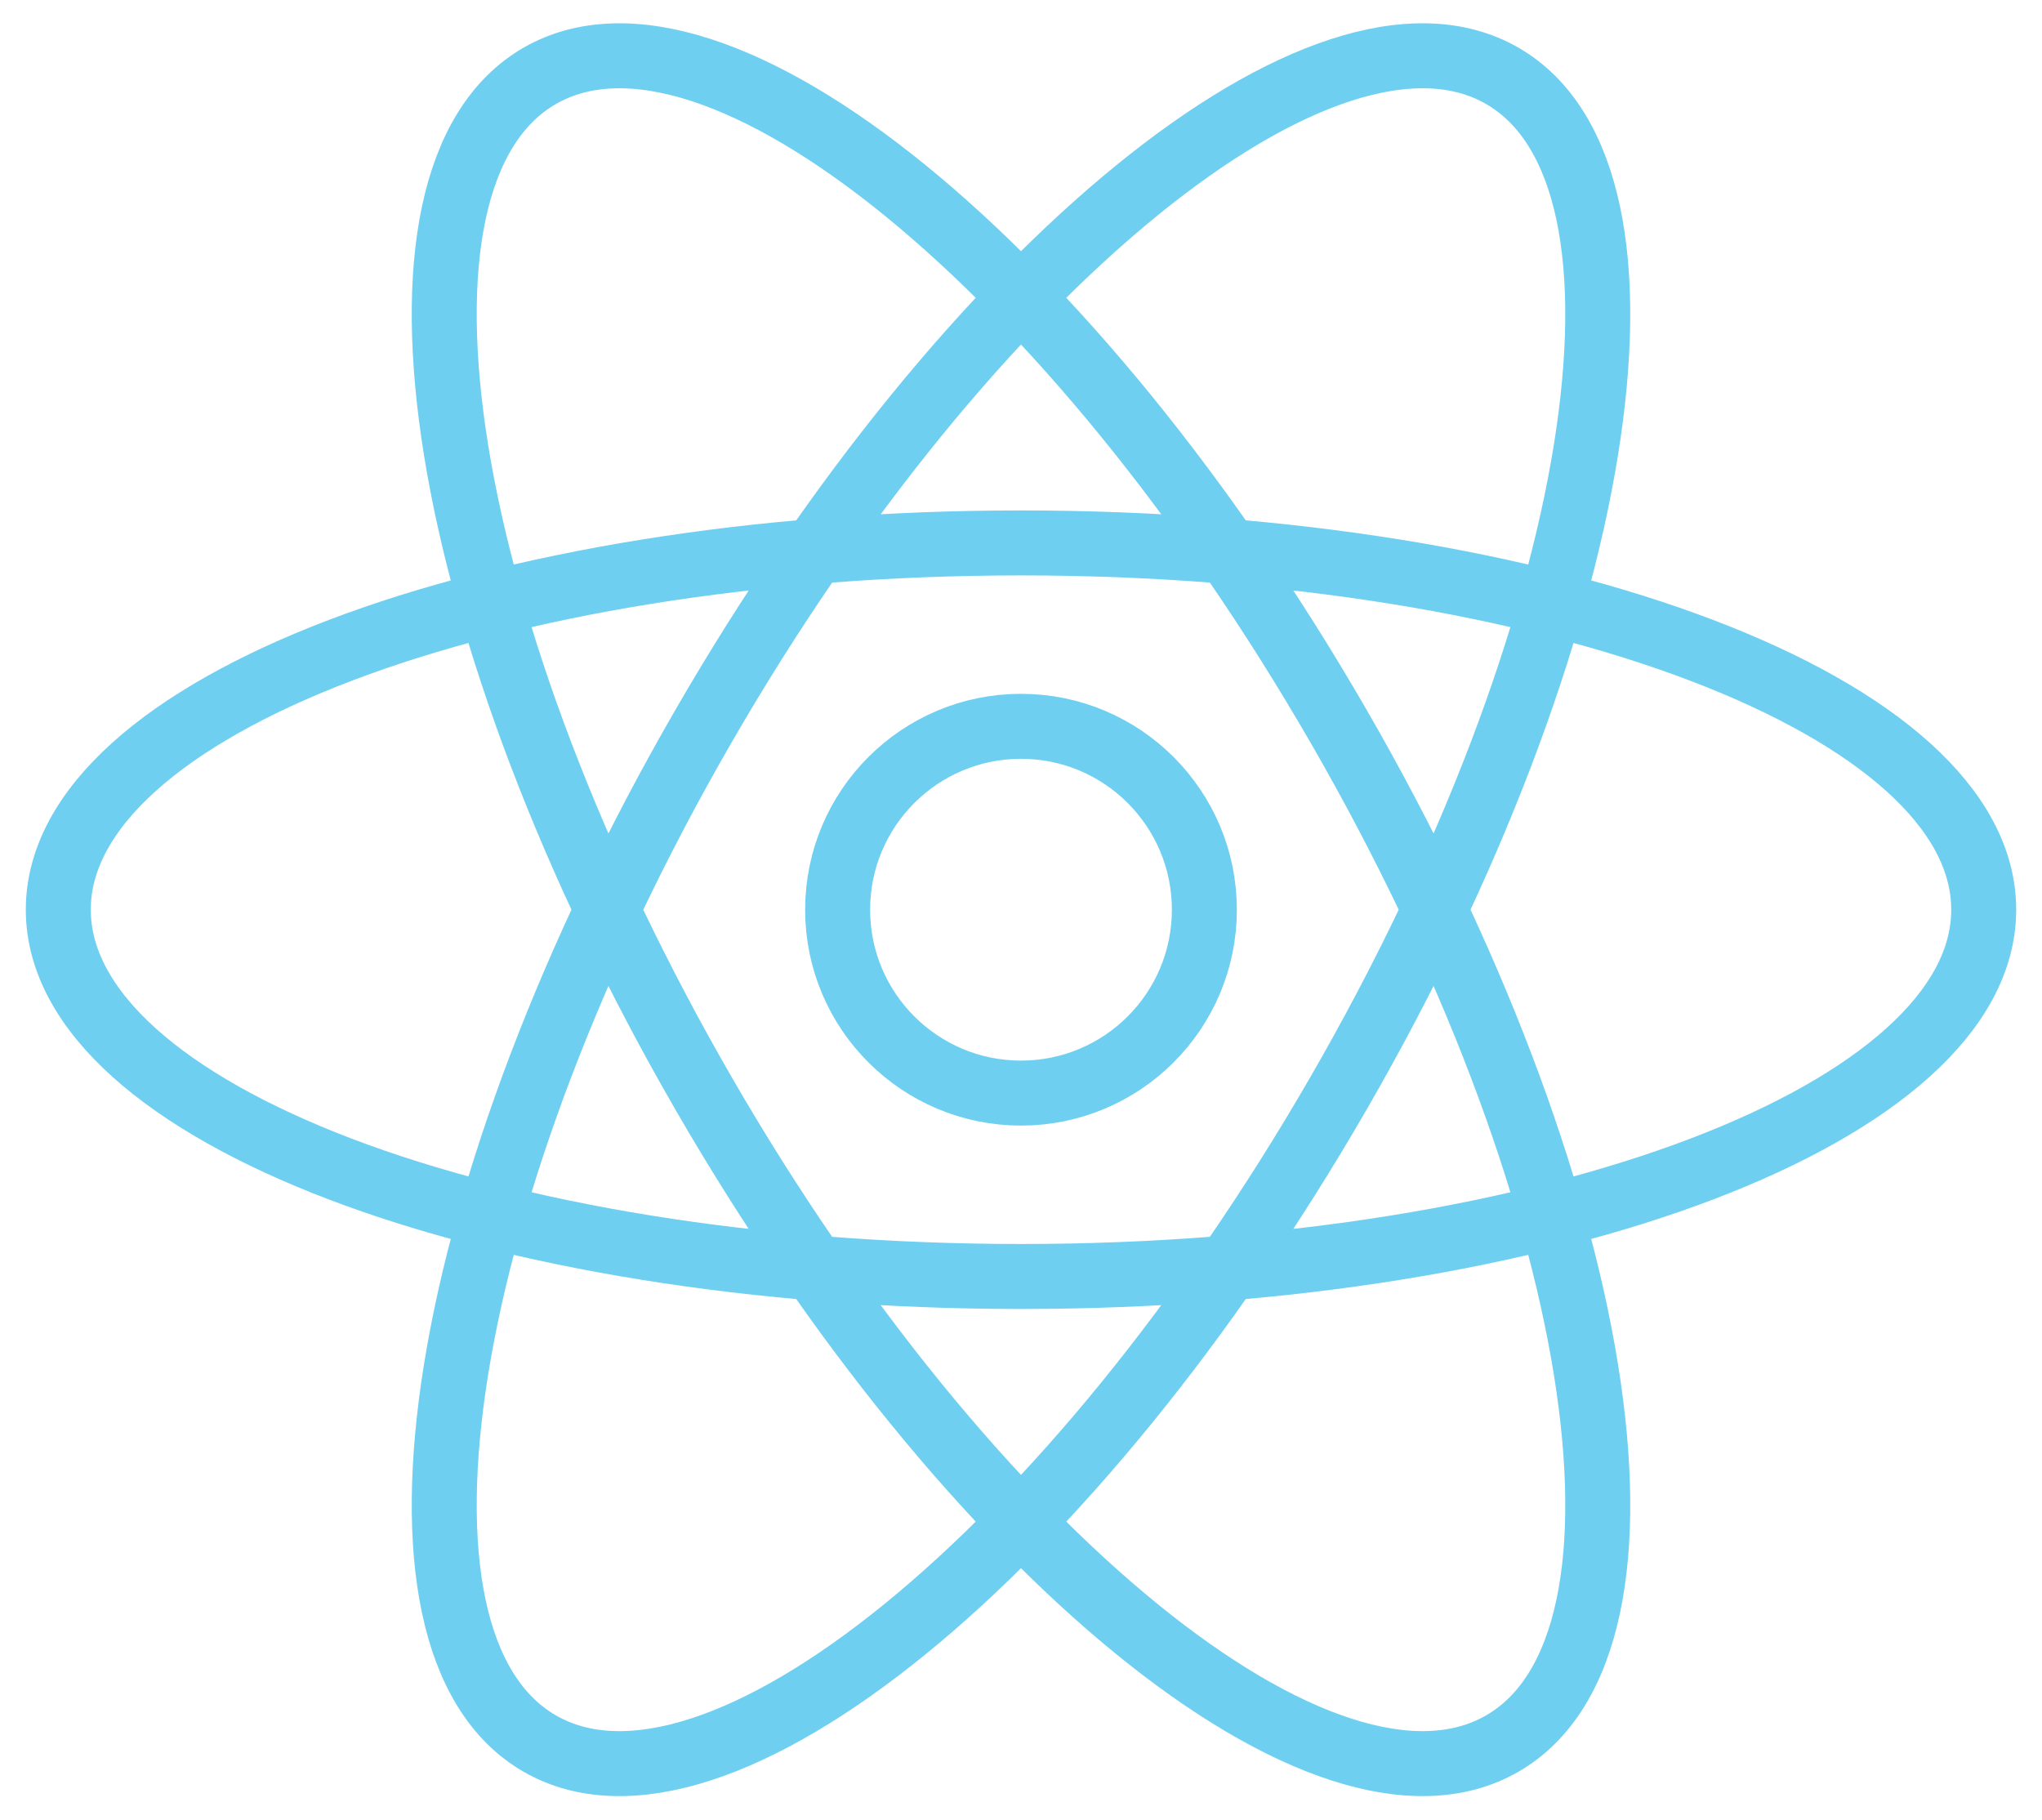
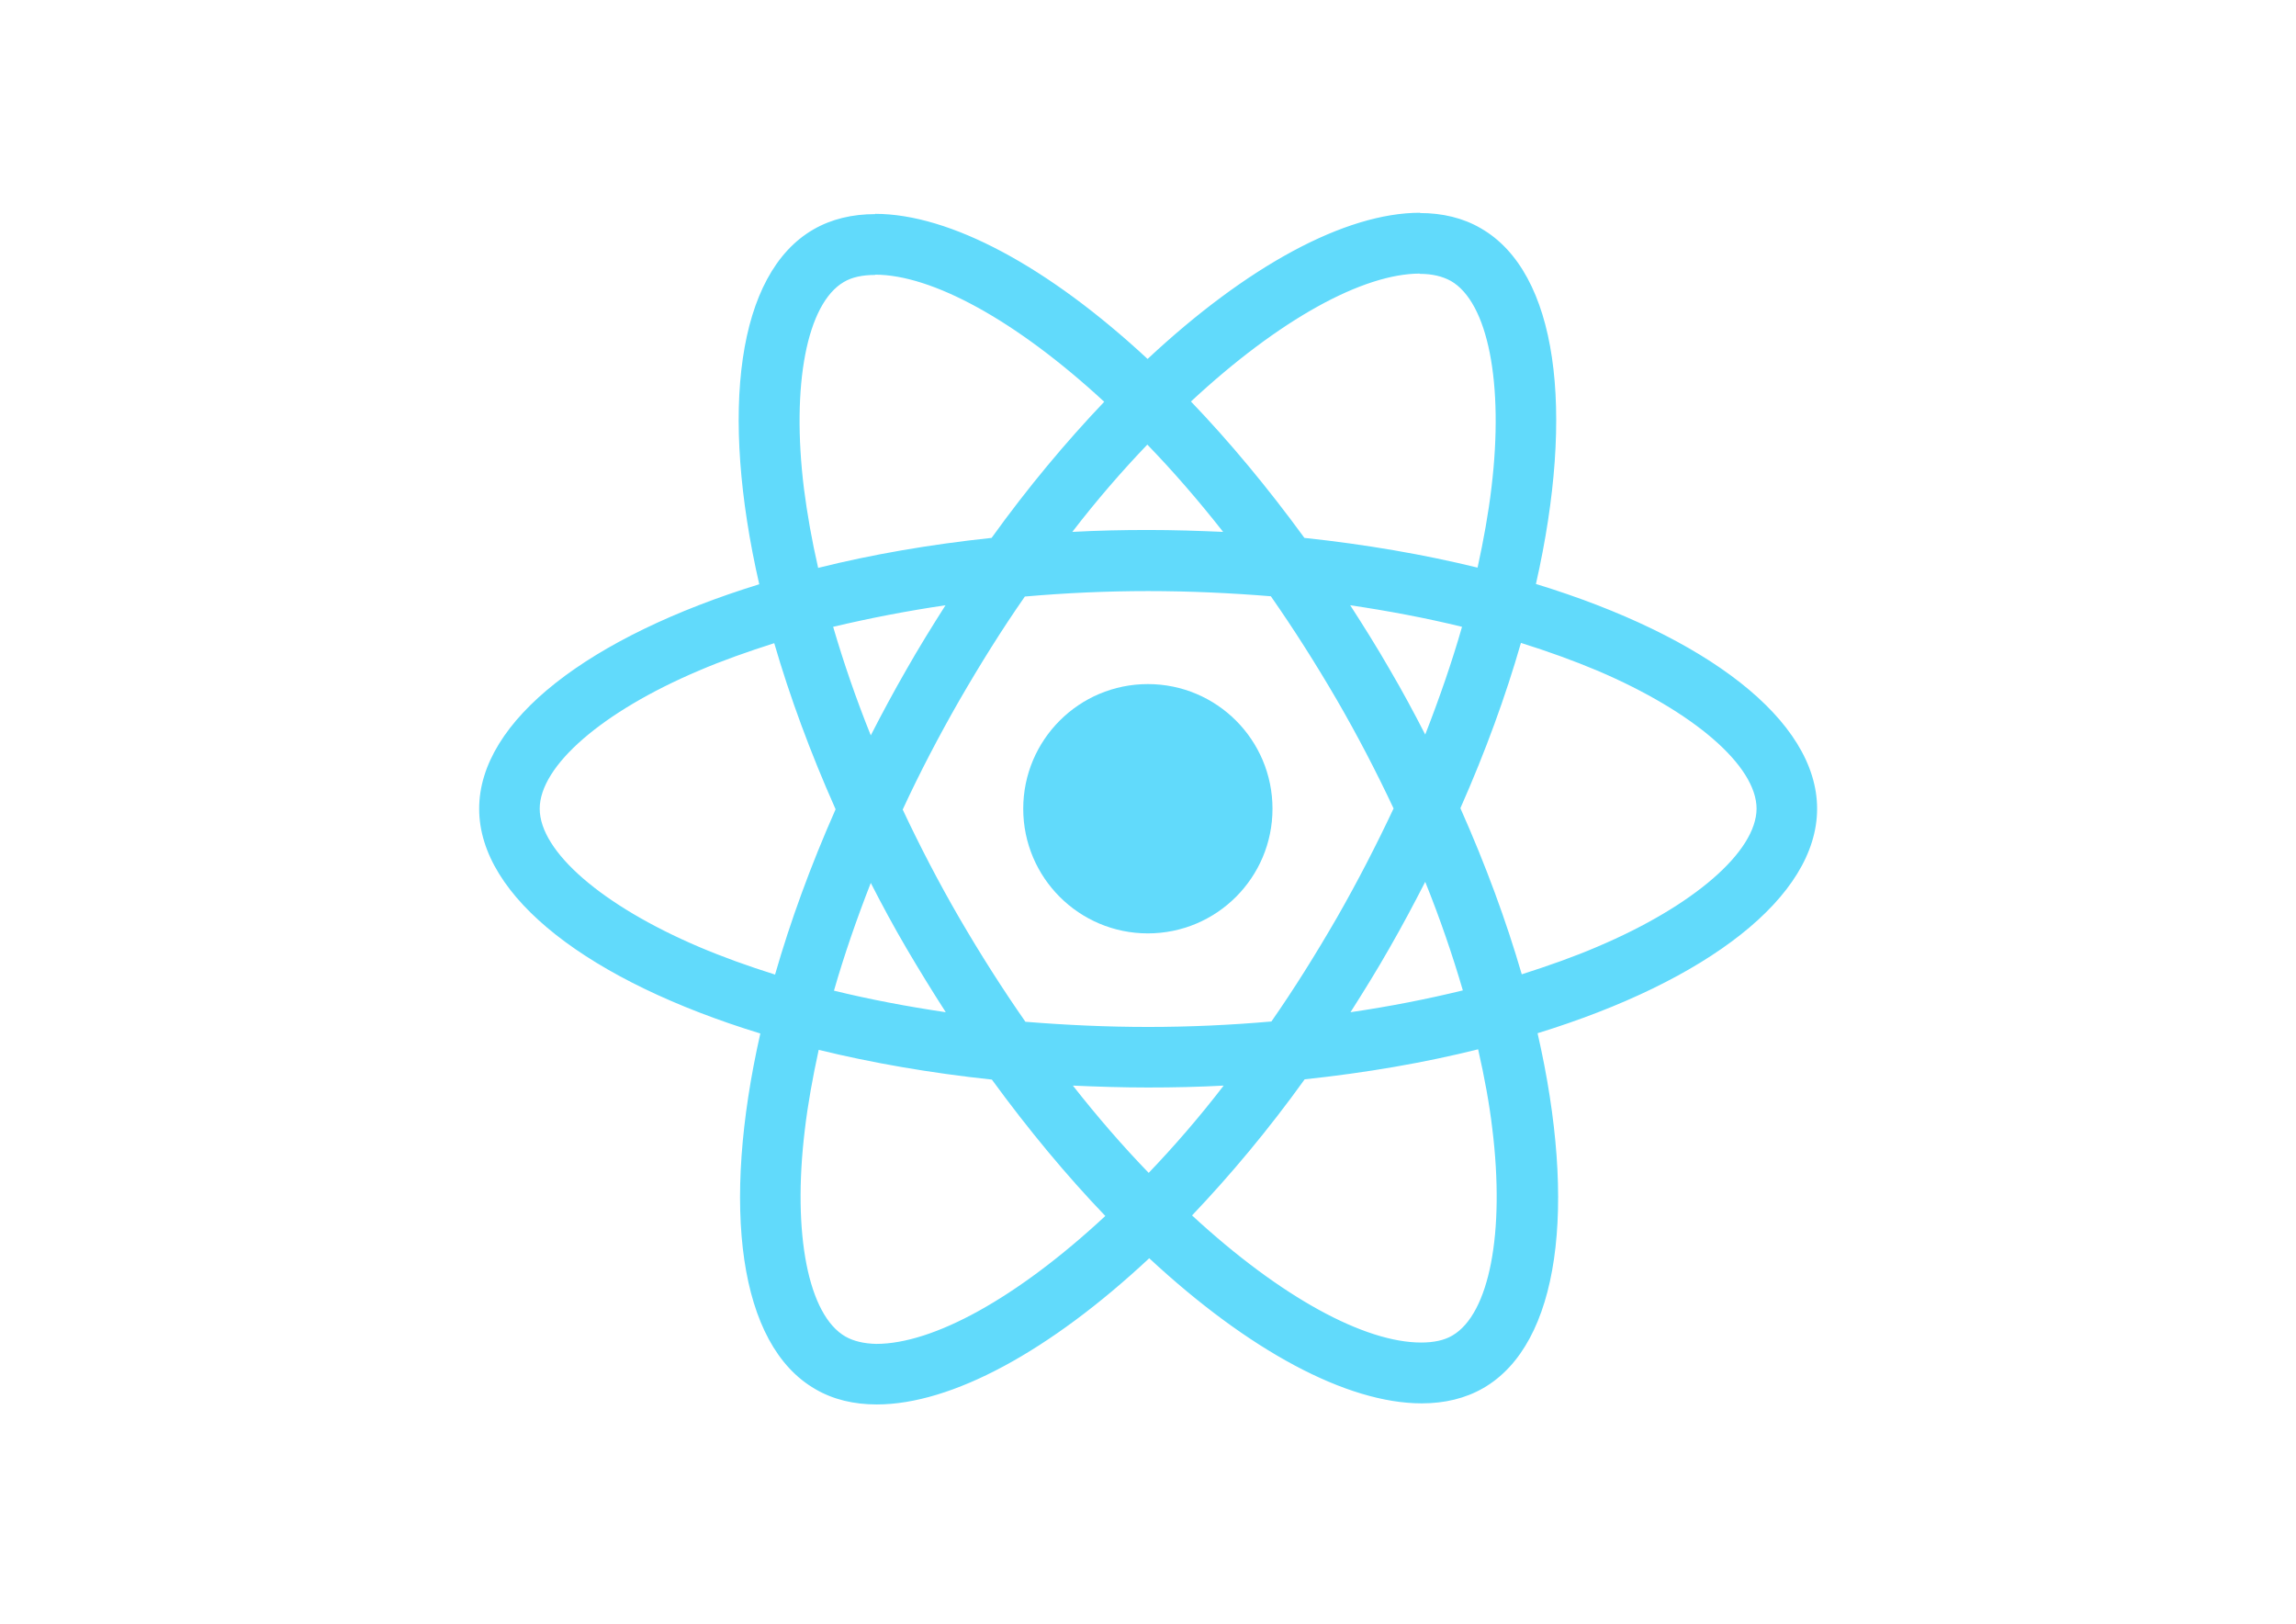
- <svg xmlns="http://www.w3.org/2000/svg" width="220" height="196" viewBox="0 0 220 196">
-   <path fill="none" stroke="#6FCFF0" stroke-width="7" stroke-miterlimit="10" d="M110 78.244c10.91 0 19.756 8.845 19.756 19.756S120.91 117.756 110 117.756 90.244 108.91 90.244 98 99.09 78.244 110 78.244zm0-19.756c57.283 0 103.72 17.69 103.72 39.512S167.283 137.512 110 137.512 6.28 119.822 6.28 98 52.717 58.488 110 58.488zm34.22 59.268c-28.642 49.608-67.18 80.98-86.08 70.068s-11-59.972 17.642-109.58 67.18-80.98 86.078-70.068 11 59.972-17.64 109.58zm0-39.512c28.64 49.608 36.54 98.67 17.64 109.58s-57.437-20.46-86.08-70.068-36.54-98.67-17.64-109.58 57.437 20.46 86.08 70.068z" />
+ <svg xmlns="http://www.w3.org/2000/svg" viewBox="0 0 841.9 595.3">
+   <g fill="#61DAFB">
+     <path d="M666.3 296.5c0-32.5-40.7-63.3-103.1-82.4 14.4-63.6 8-114.2-20.2-130.4-6.5-3.8-14.1-5.6-22.4-5.6v22.3c4.6 0 8.3.9 11.4 2.6 13.6 7.8 19.5 37.5 14.9 75.7-1.1 9.4-2.9 19.3-5.1 29.4-19.6-4.8-41-8.5-63.5-10.9-13.5-18.5-27.5-35.3-41.6-50 32.6-30.3 63.2-46.9 84-46.9V78c-27.5 0-63.5 19.6-99.9 53.6-36.4-33.8-72.4-53.2-99.9-53.2v22.3c20.7 0 51.4 16.5 84 46.6-14 14.7-28 31.4-41.3 49.9-22.6 2.4-44 6.1-63.6 11-2.3-10-4-19.7-5.2-29-4.7-38.2 1.1-67.9 14.6-75.8 3-1.8 6.9-2.6 11.5-2.6V78.5c-8.4 0-16 1.8-22.6 5.6-28.1 16.2-34.4 66.7-19.9 130.1-62.2 19.2-102.7 49.9-102.7 82.3 0 32.5 40.7 63.3 103.1 82.4-14.4 63.6-8 114.2 20.2 130.4 6.5 3.8 14.1 5.6 22.5 5.6 27.5 0 63.5-19.6 99.9-53.6 36.4 33.8 72.4 53.2 99.9 53.2 8.4 0 16-1.8 22.6-5.6 28.1-16.2 34.4-66.7 19.9-130.1 62-19.1 102.5-49.9 102.5-82.3zm-130.2-66.7c-3.7 12.9-8.3 26.2-13.5 39.5-4.1-8-8.4-16-13.1-24-4.6-8-9.5-15.8-14.4-23.4 14.2 2.1 27.9 4.7 41 7.9zm-45.8 106.5c-7.8 13.5-15.8 26.3-24.1 38.2-14.9 1.3-30 2-45.2 2-15.1 0-30.2-.7-45-1.9-8.3-11.9-16.4-24.6-24.2-38-7.6-13.1-14.5-26.4-20.8-39.8 6.2-13.4 13.2-26.8 20.7-39.9 7.8-13.5 15.8-26.3 24.1-38.2 14.9-1.3 30-2 45.2-2 15.1 0 30.2.7 45 1.9 8.3 11.9 16.4 24.6 24.2 38 7.6 13.1 14.5 26.4 20.8 39.8-6.3 13.4-13.2 26.8-20.7 39.9zm32.3-13c5.4 13.4 10 26.8 13.8 39.8-13.1 3.2-26.9 5.9-41.2 8 4.9-7.7 9.8-15.6 14.4-23.7 4.6-8 8.9-16.1 13-24.1zM421.2 430c-9.3-9.6-18.6-20.3-27.8-32 9 .4 18.2.7 27.5.7 9.4 0 18.7-.2 27.8-.7-9 11.7-18.3 22.4-27.5 32zm-74.4-58.9c-14.2-2.1-27.9-4.7-41-7.9 3.7-12.9 8.3-26.2 13.5-39.5 4.1 8 8.4 16 13.1 24 4.7 8 9.5 15.8 14.4 23.4zM420.7 163c9.3 9.6 18.6 20.3 27.8 32-9-.4-18.2-.7-27.5-.7-9.4 0-18.7.2-27.8.7 9-11.7 18.3-22.4 27.5-32zm-74 58.9c-4.9 7.7-9.8 15.6-14.4 23.7-4.6 8-8.9 16-13 24-5.4-13.4-10-26.8-13.8-39.8 13.1-3.1 26.9-5.8 41.2-7.9zm-90.5 125.2c-35.4-15.1-58.3-34.9-58.3-50.6 0-15.7 22.9-35.6 58.3-50.6 8.6-3.7 18-7 27.7-10.1 5.7 19.6 13.2 40 22.5 60.9-9.2 20.8-16.6 41.1-22.2 60.6-9.9-3.1-19.3-6.5-28-10.2zM310 490c-13.6-7.8-19.5-37.5-14.9-75.7 1.1-9.4 2.9-19.3 5.1-29.4 19.6 4.8 41 8.5 63.5 10.9 13.5 18.5 27.5 35.3 41.6 50-32.6 30.3-63.2 46.9-84 46.9-4.5-.1-8.3-1-11.3-2.7zm237.2-76.2c4.7 38.2-1.1 67.9-14.6 75.8-3 1.8-6.9 2.6-11.5 2.6-20.7 0-51.4-16.5-84-46.6 14-14.7 28-31.4 41.3-49.9 22.6-2.4 44-6.1 63.6-11 2.3 10.1 4.1 19.8 5.2 29.1zm38.5-66.7c-8.6 3.7-18 7-27.7 10.1-5.7-19.6-13.2-40-22.5-60.9 9.2-20.8 16.6-41.1 22.2-60.6 9.9 3.1 19.3 6.5 28.1 10.2 35.4 15.1 58.3 34.9 58.3 50.6-.1 15.7-23 35.6-58.4 50.6zM320.8 78.4z" />
+     <circle cx="420.9" cy="296.5" r="45.7" />
+     <path d="M520.5 78.1z" />
+   </g>
</svg>
